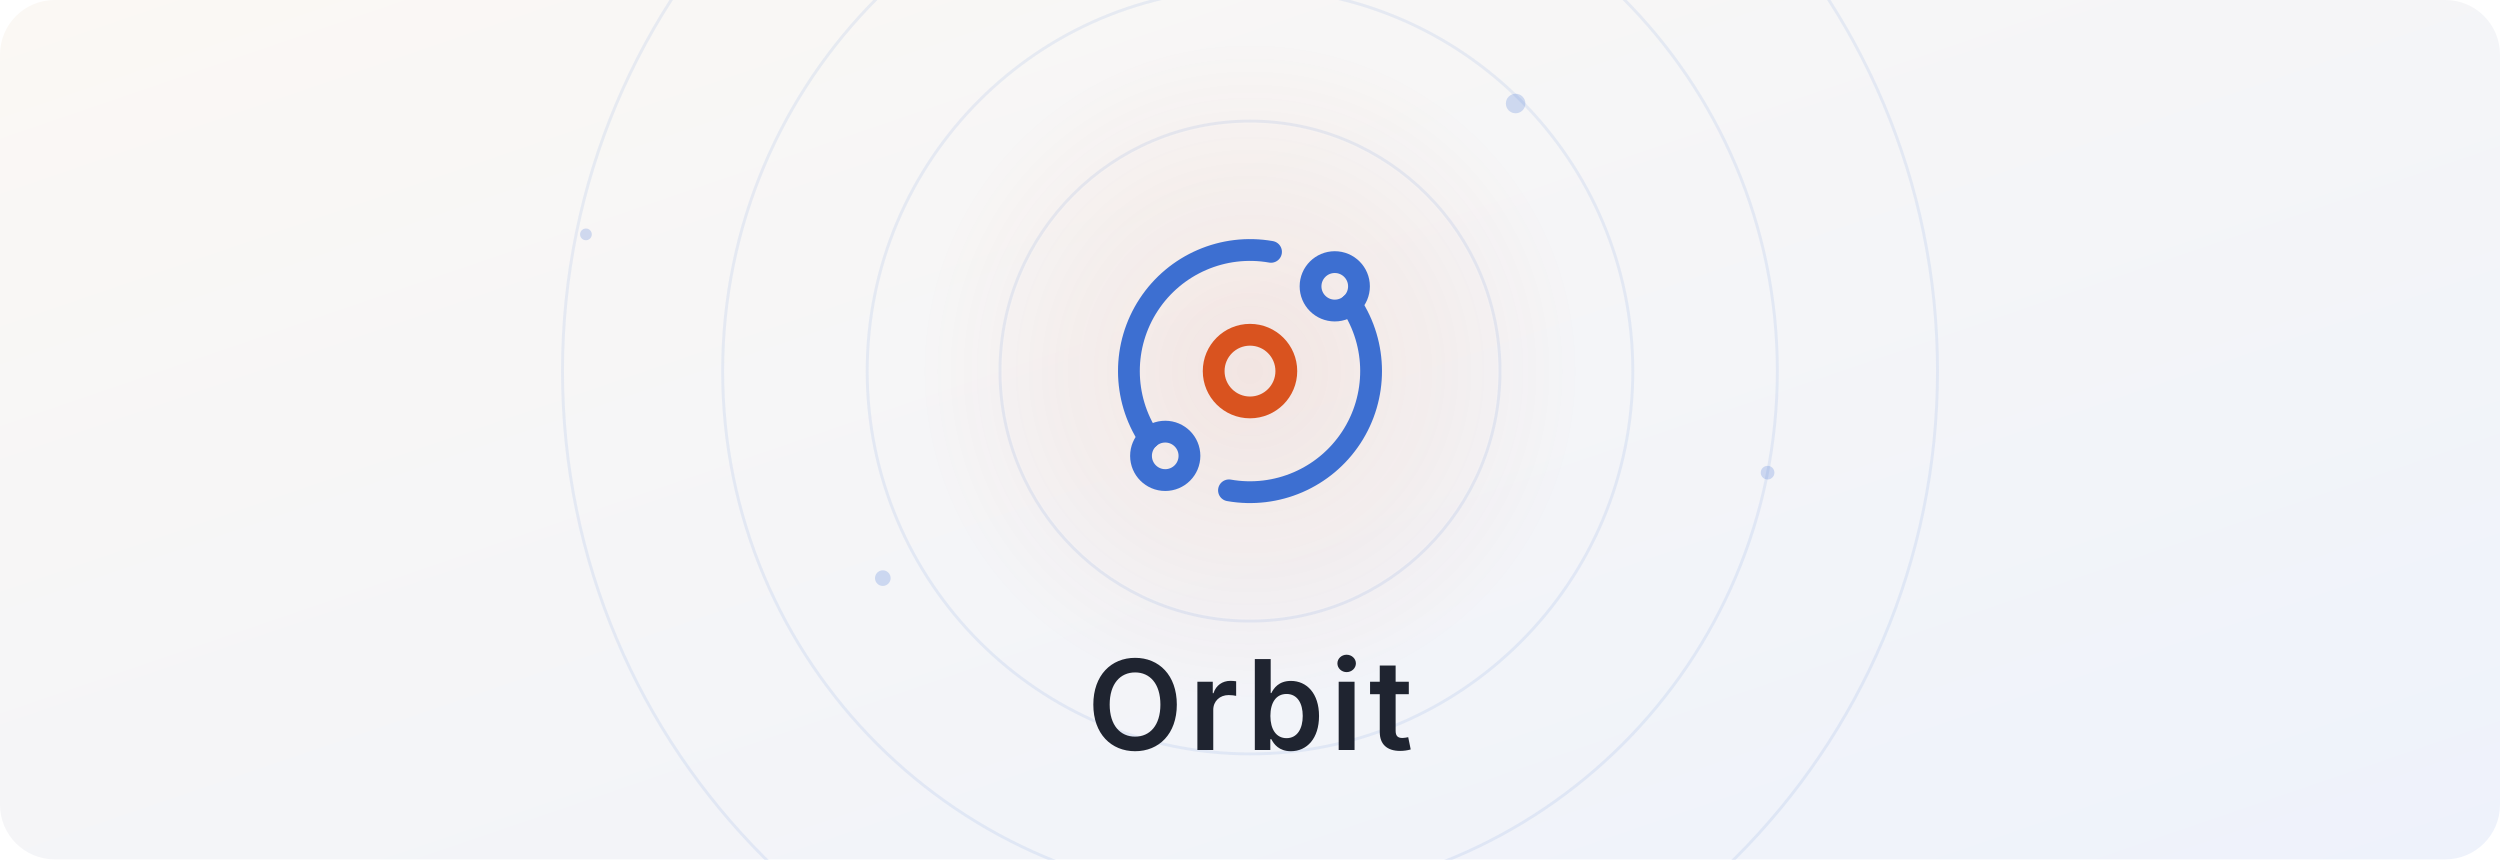
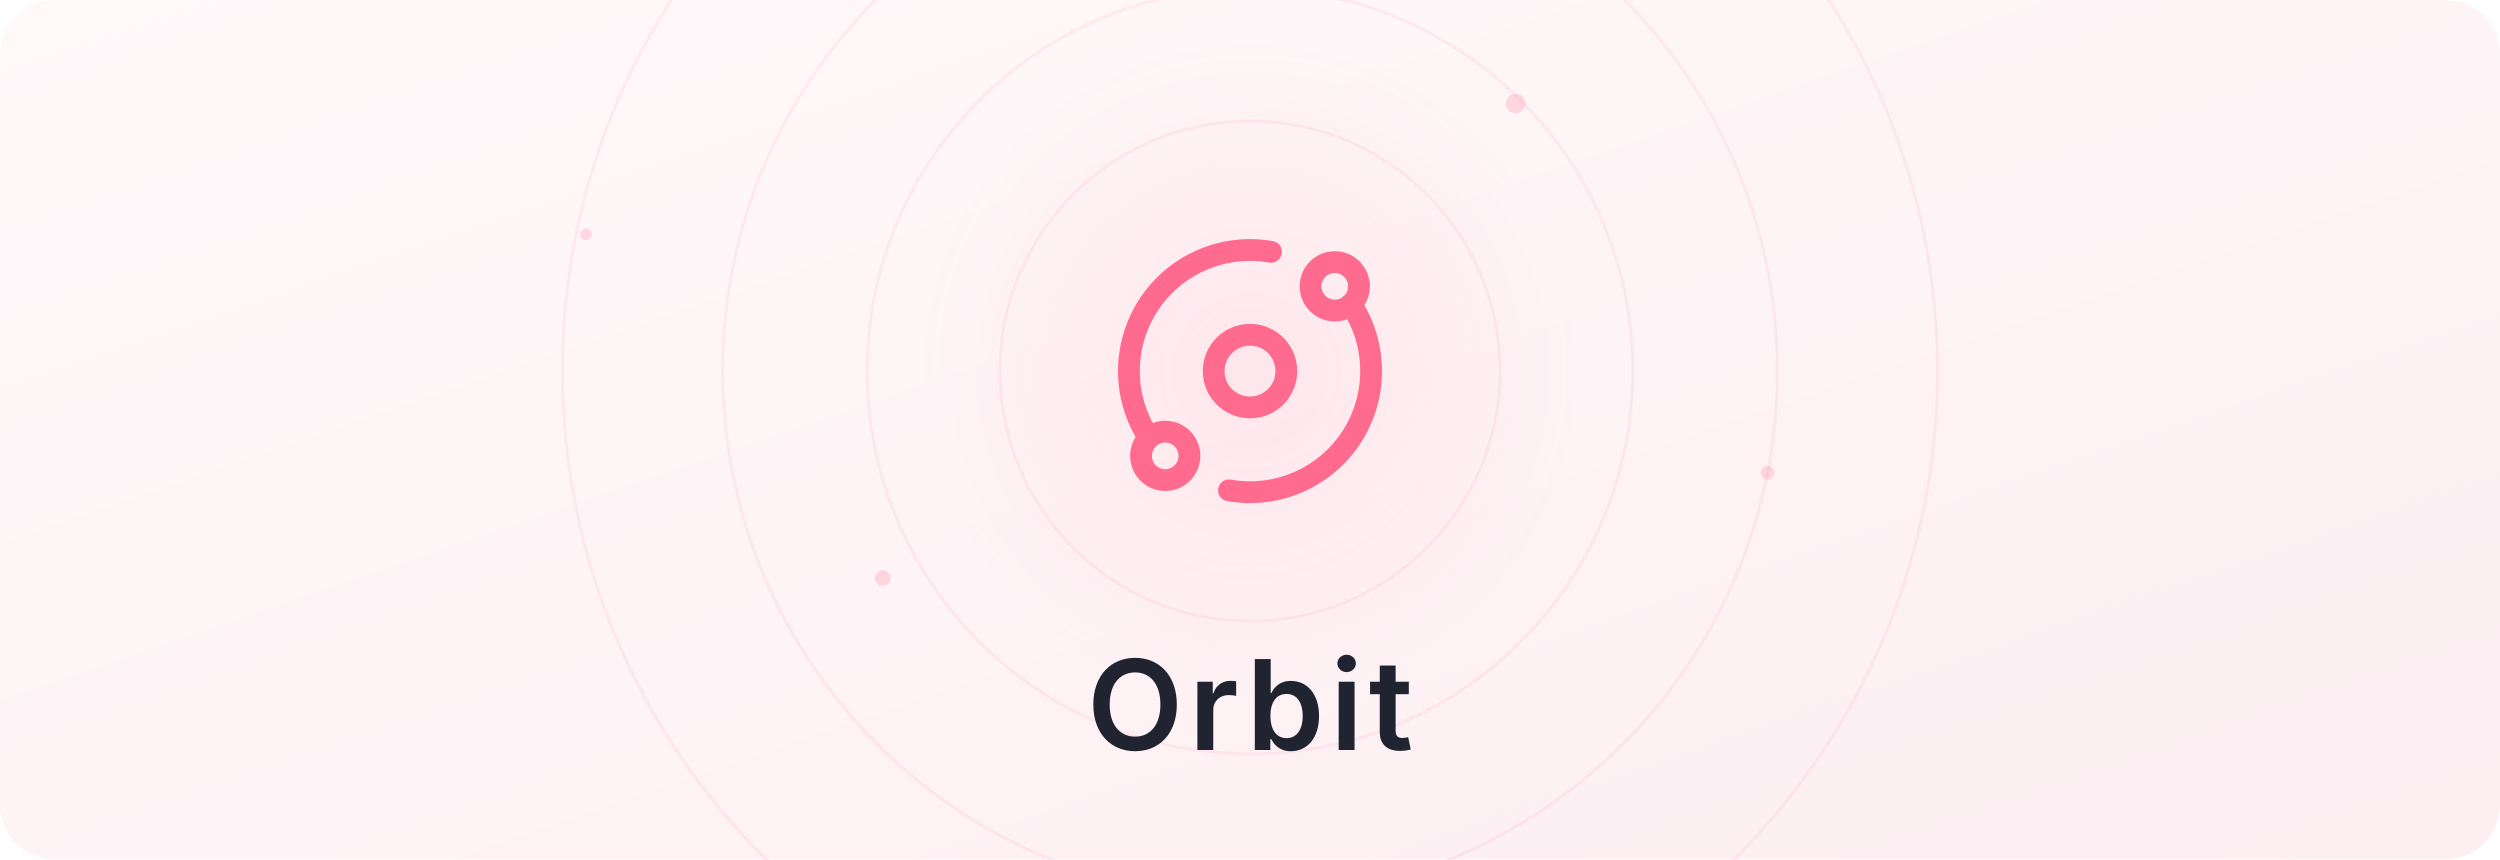
<svg xmlns="http://www.w3.org/2000/svg" viewBox="0 0 1280 440" width="1280" height="440">
  <defs>
    <linearGradient id="bg" x1="0" y1="0" x2="1" y2="1">
-       <stop offset="0" stop-color="#FBF8F4" />
-       <stop offset="1" stop-color="#EEF2FB" />
+       <stop offset="0" stop-color="#FFF9FA" />
+       <stop offset="1" stop-color="#FDEEF2" />
    </linearGradient>
    <radialGradient id="glow" cx="640" cy="190" r="170" gradientUnits="userSpaceOnUse">
-       <stop offset="0" stop-color="#D9531F" stop-opacity="0.10" />
-       <stop offset="1" stop-color="#D9531F" stop-opacity="0" />
+       <stop offset="0" stop-color="#FF6B8E" stop-opacity="0.10" />
+       <stop offset="1" stop-color="#FF6B8E" stop-opacity="0" />
    </radialGradient>
  </defs>
  <rect width="1280" height="440" rx="28" fill="url(#bg)" />
  <circle cx="640" cy="190" r="170" fill="url(#glow)" />
-   <g fill="none" stroke="#3D6FD1" stroke-opacity="0.10" stroke-width="1.5">
+   <g fill="none" stroke="#FF6B8E" stroke-opacity="0.10" stroke-width="1.5">
    <circle cx="640" cy="190" r="128" />
    <circle cx="640" cy="190" r="196" />
    <circle cx="640" cy="190" r="270" />
    <circle cx="640" cy="190" r="352" />
  </g>
-   <g fill="#3D6FD1" fill-opacity="0.22">
+   <g fill="#FF6B8E" fill-opacity="0.22">
    <circle cx="776" cy="53" r="5" />
    <circle cx="452" cy="296" r="4" />
    <circle cx="905" cy="242" r="3.5" />
    <circle cx="300" cy="120" r="3" />
  </g>
  <g transform="translate(640 190) scale(6.2) translate(-12 -12)" fill="none" stroke-width="1.8" stroke-linecap="round">
-     <g stroke="#3D6FD1">
+     <g stroke="#FF6B8E">
      <path d="M20.339 6.481 A10 10 0 0 1 10.264 21.848" />
      <path d="M3.661 17.519 A10 10 0 0 1 13.736 2.152" />
      <circle cx="19" cy="5" r="2" />
      <circle cx="5" cy="19" r="2" />
    </g>
-     <circle cx="12" cy="12" r="3" stroke="#D9531F" />
+     <circle cx="12" cy="12" r="3" stroke="#FF6B8E" />
  </g>
  <text x="640" y="384" text-anchor="middle" fill="#1F2430" font-family="Inter, 'Segoe UI', -apple-system, Helvetica, Arial, sans-serif" font-size="64" font-weight="600" letter-spacing="3">Orbit</text>
</svg>
